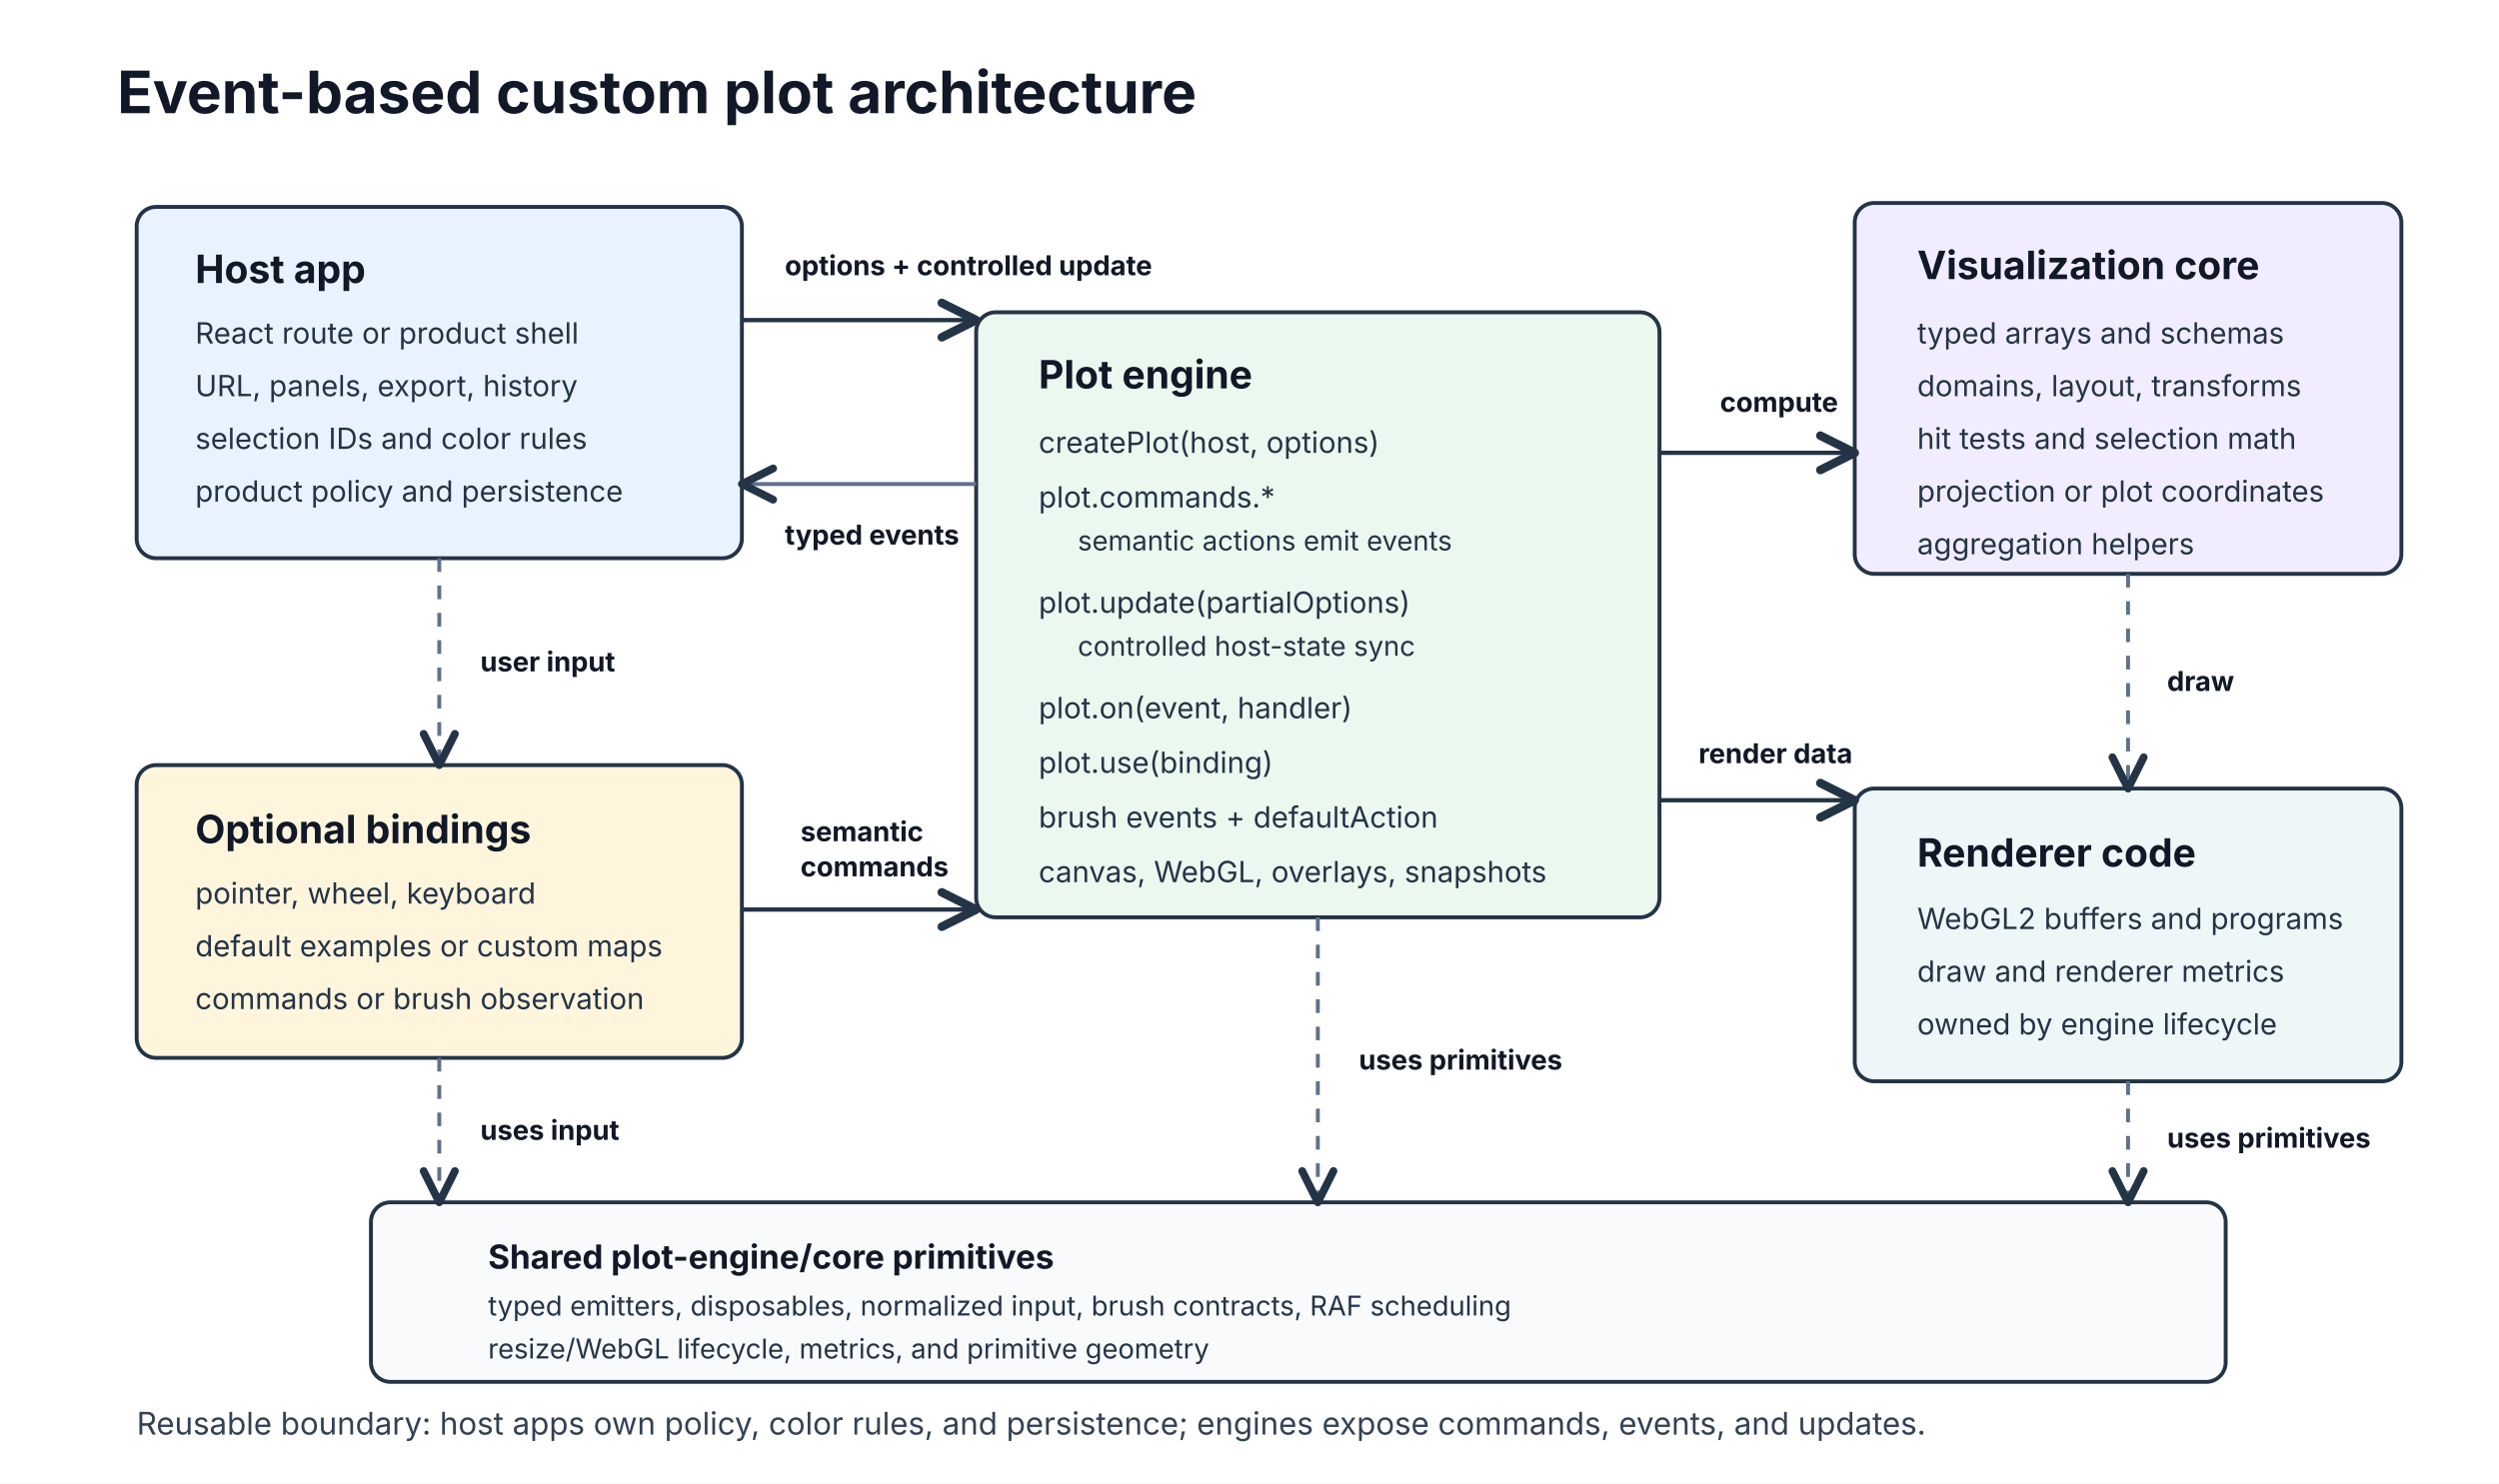
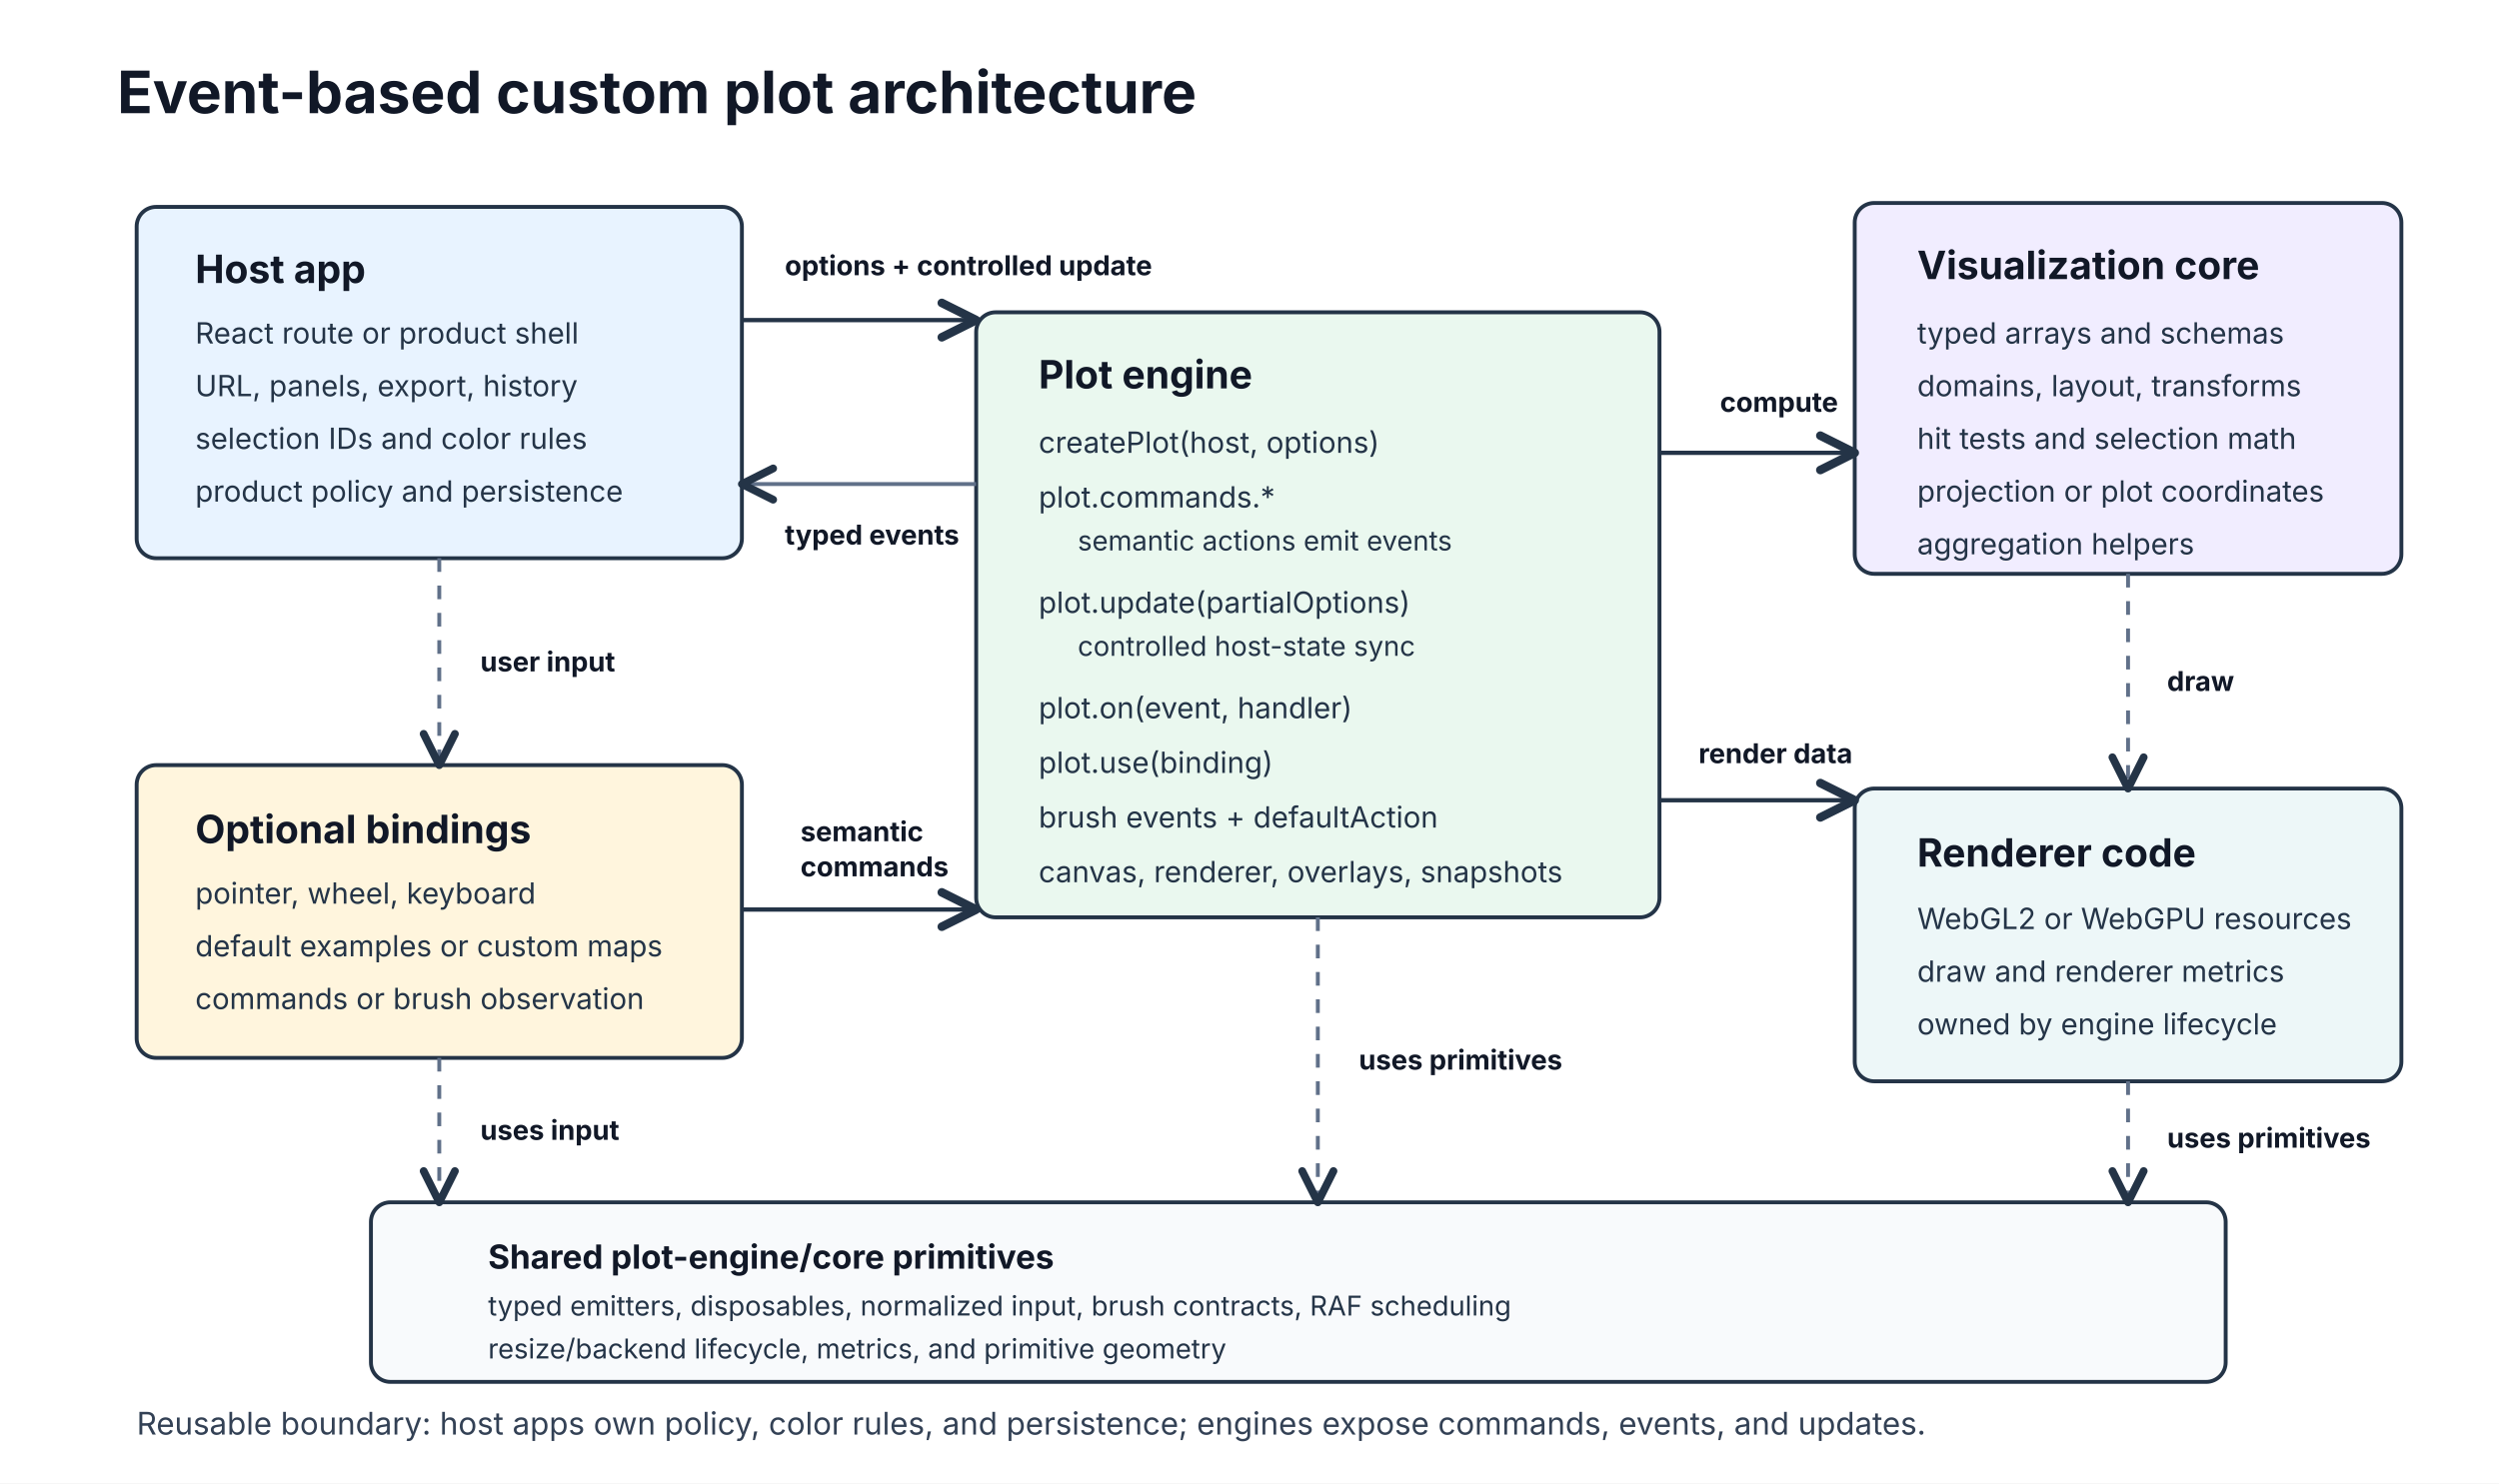
<svg xmlns="http://www.w3.org/2000/svg" width="1280" height="760" viewBox="0 0 1280 760" role="img" aria-labelledby="title desc">
  <defs>
    <marker id="arrow" markerWidth="12" markerHeight="12" refX="10" refY="6" orient="auto" markerUnits="strokeWidth">
      <path d="M2,2 L10,6 L2,10" fill="none" stroke="#243447" stroke-width="2" stroke-linecap="round" stroke-linejoin="round" />
    </marker>
    <style>
      .paper { fill: #ffffff; }
      .panel { stroke: #243447; stroke-width: 2; rx: 10; }
      .host { fill: #e8f3ff; }
      .bindings { fill: #fff5dd; }
      .engine { fill: #eaf8ef; }
      .vizcore { fill: #f1edff; }
      .render { fill: #edf7f8; }
      .shared { fill: #f8fafc; }
      .title { fill: #111827; font: 700 30px system-ui, -apple-system, BlinkMacSystemFont, "Segoe UI", sans-serif; }
      .heading { fill: #111827; font: 700 20px system-ui, -apple-system, BlinkMacSystemFont, "Segoe UI", sans-serif; }
      .small-heading { fill: #111827; font: 700 17px system-ui, -apple-system, BlinkMacSystemFont, "Segoe UI", sans-serif; }
      .text { fill: #243447; font: 15px system-ui, -apple-system, BlinkMacSystemFont, "Segoe UI", sans-serif; }
      .small { fill: #243447; font: 14px system-ui, -apple-system, BlinkMacSystemFont, "Segoe UI", sans-serif; }
      .label { fill: #111827; font: 700 14px system-ui, -apple-system, BlinkMacSystemFont, "Segoe UI", sans-serif; }
      .arrow { fill: none; stroke: #243447; stroke-width: 2.2; marker-end: url(#arrow); }
      .arrow-soft { fill: none; stroke: #607089; stroke-width: 2; stroke-dasharray: 7 7; marker-end: url(#arrow); }
      .arrow-back { fill: none; stroke: #607089; stroke-width: 2; marker-end: url(#arrow); }
      .note { fill: #334155; font: 16px system-ui, -apple-system, BlinkMacSystemFont, "Segoe UI", sans-serif; }
    </style>
  </defs>
  <rect class="paper" width="1280" height="760" />
  <text class="title" x="60" y="58">Event-based custom plot architecture</text>
  <rect class="panel host" x="70" y="106" width="310" height="180" />
  <text class="heading" x="100" y="145">Host app</text>
  <text class="text" x="100" y="176">React route or product shell</text>
  <text class="text" x="100" y="203">URL, panels, export, history</text>
  <text class="text" x="100" y="230">selection IDs and color rules</text>
  <text class="text" x="100" y="257">product policy and persistence</text>
  <rect class="panel bindings" x="70" y="392" width="310" height="150" />
  <text class="heading" x="100" y="432">Optional bindings</text>
  <text class="text" x="100" y="463">pointer, wheel, keyboard</text>
  <text class="text" x="100" y="490">default examples or custom maps</text>
  <text class="text" x="100" y="517">commands or brush observation</text>
  <rect class="panel engine" x="500" y="160" width="350" height="310" />
  <text class="heading" x="532" y="199">Plot engine</text>
  <text class="text" x="532" y="232">createPlot(host, options)</text>
  <text class="text" x="532" y="260">plot.commands.*</text>
  <text class="small" x="552" y="282">semantic actions emit events</text>
  <text class="text" x="532" y="314">plot.update(partialOptions)</text>
  <text class="small" x="552" y="336">controlled host-state sync</text>
  <text class="text" x="532" y="368">plot.on(event, handler)</text>
  <text class="text" x="532" y="396">plot.use(binding)</text>
  <text class="text" x="532" y="424">brush events + defaultAction</text>
-   <text class="text" x="532" y="452">canvas, WebGL, overlays, snapshots</text>
+   <text class="text" x="532" y="452">canvas, renderer, overlays, snapshots</text>
  <rect class="panel vizcore" x="950" y="104" width="280" height="190" />
  <text class="heading" x="982" y="143">Visualization core</text>
  <text class="text" x="982" y="176">typed arrays and schemas</text>
  <text class="text" x="982" y="203">domains, layout, transforms</text>
  <text class="text" x="982" y="230">hit tests and selection math</text>
  <text class="text" x="982" y="257">projection or plot coordinates</text>
  <text class="text" x="982" y="284">aggregation helpers</text>
  <rect class="panel render" x="950" y="404" width="280" height="150" />
  <text class="heading" x="982" y="444">Renderer code</text>
-   <text class="text" x="982" y="476">WebGL2 buffers and programs</text>
+   <text class="text" x="982" y="476">WebGL2 or WebGPU resources</text>
  <text class="text" x="982" y="503">draw and renderer metrics</text>
  <text class="text" x="982" y="530">owned by engine lifecycle</text>
  <rect class="panel shared" x="190" y="616" width="950" height="92" />
  <text class="small-heading" x="250" y="650">Shared plot-engine/core primitives</text>
  <text class="small" x="250" y="674">typed emitters, disposables, normalized input, brush contracts, RAF scheduling</text>
-   <text class="small" x="250" y="696">resize/WebGL lifecycle, metrics, and primitive geometry</text>
+   <text class="small" x="250" y="696">resize/backend lifecycle, metrics, and primitive geometry</text>
  <path class="arrow" d="M380 164 H500" />
  <text class="label" x="402" y="141">options + controlled update</text>
  <path class="arrow-back" d="M500 248 H380" />
  <text class="label" x="402" y="279">typed events</text>
  <path class="arrow" d="M380 466 H500" />
  <text class="label" x="410" y="431">semantic</text>
  <text class="label" x="410" y="449">commands</text>
  <path class="arrow-soft" d="M225 286 V392" />
  <text class="label" x="246" y="344">user input</text>
  <path class="arrow" d="M850 232 H950" />
  <text class="label" x="881" y="211">compute</text>
  <path class="arrow" d="M850 410 H950" />
  <text class="label" x="870" y="391">render data</text>
  <path class="arrow-soft" d="M1090 294 V404" />
  <text class="label" x="1110" y="354">draw</text>
  <path class="arrow-soft" d="M675 470 V616" />
  <text class="label" x="696" y="548">uses primitives</text>
  <path class="arrow-soft" d="M1090 554 V616" />
  <text class="label" x="1110" y="588">uses primitives</text>
  <path class="arrow-soft" d="M225 542 V616" />
  <text class="label" x="246" y="584">uses input</text>
  <text class="note" x="70" y="735">Reusable boundary: host apps own policy, color rules, and persistence; engines expose commands, events, and updates.</text>
</svg>
